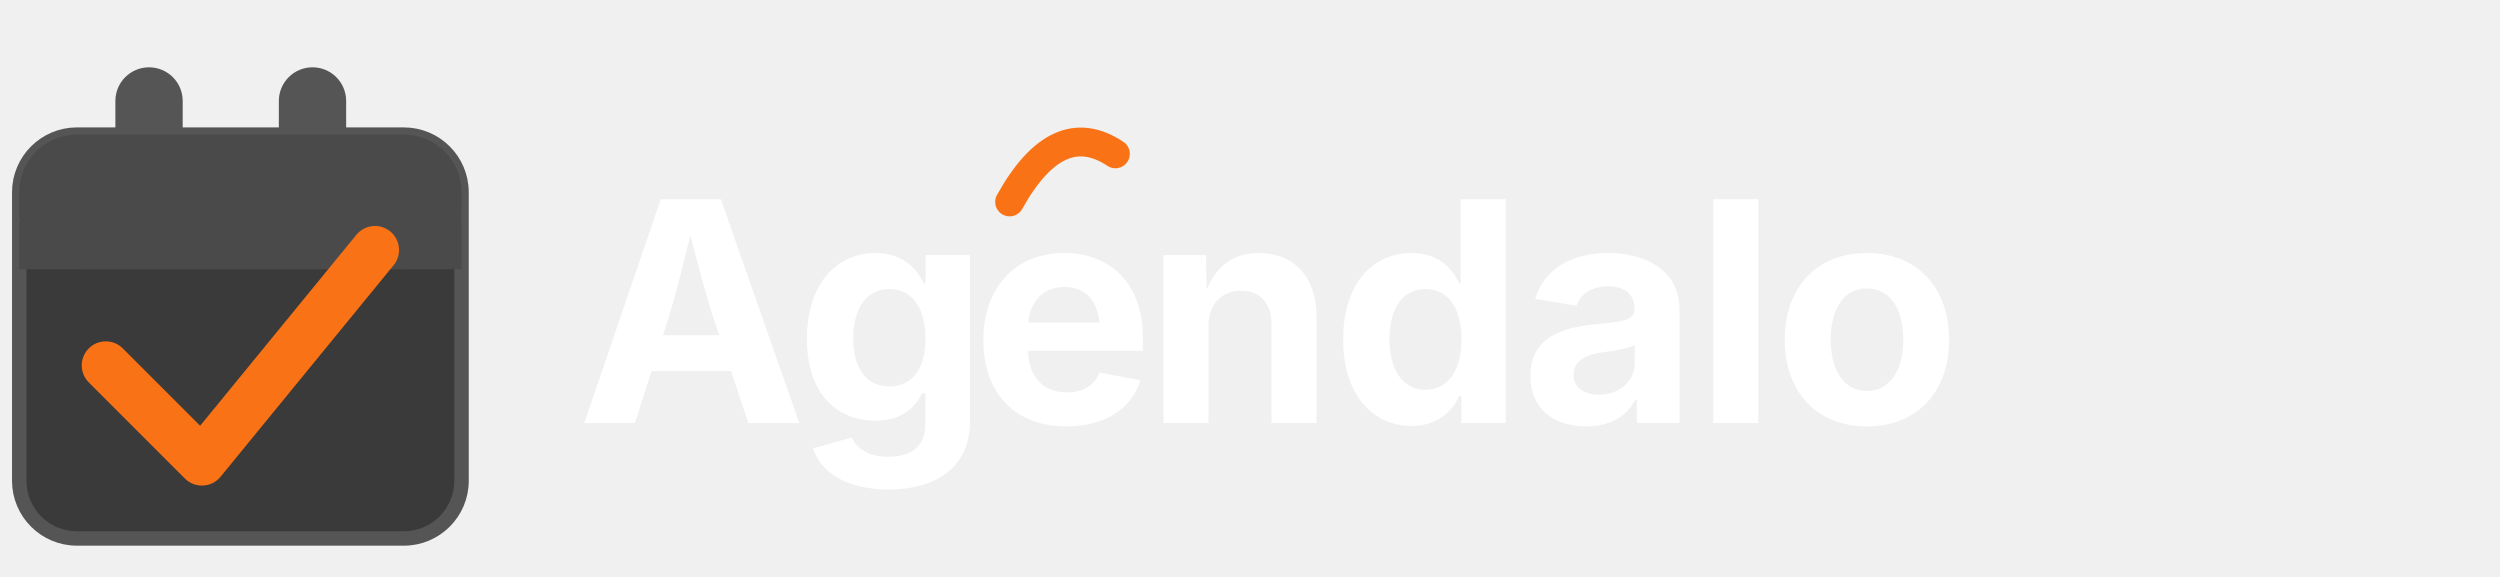
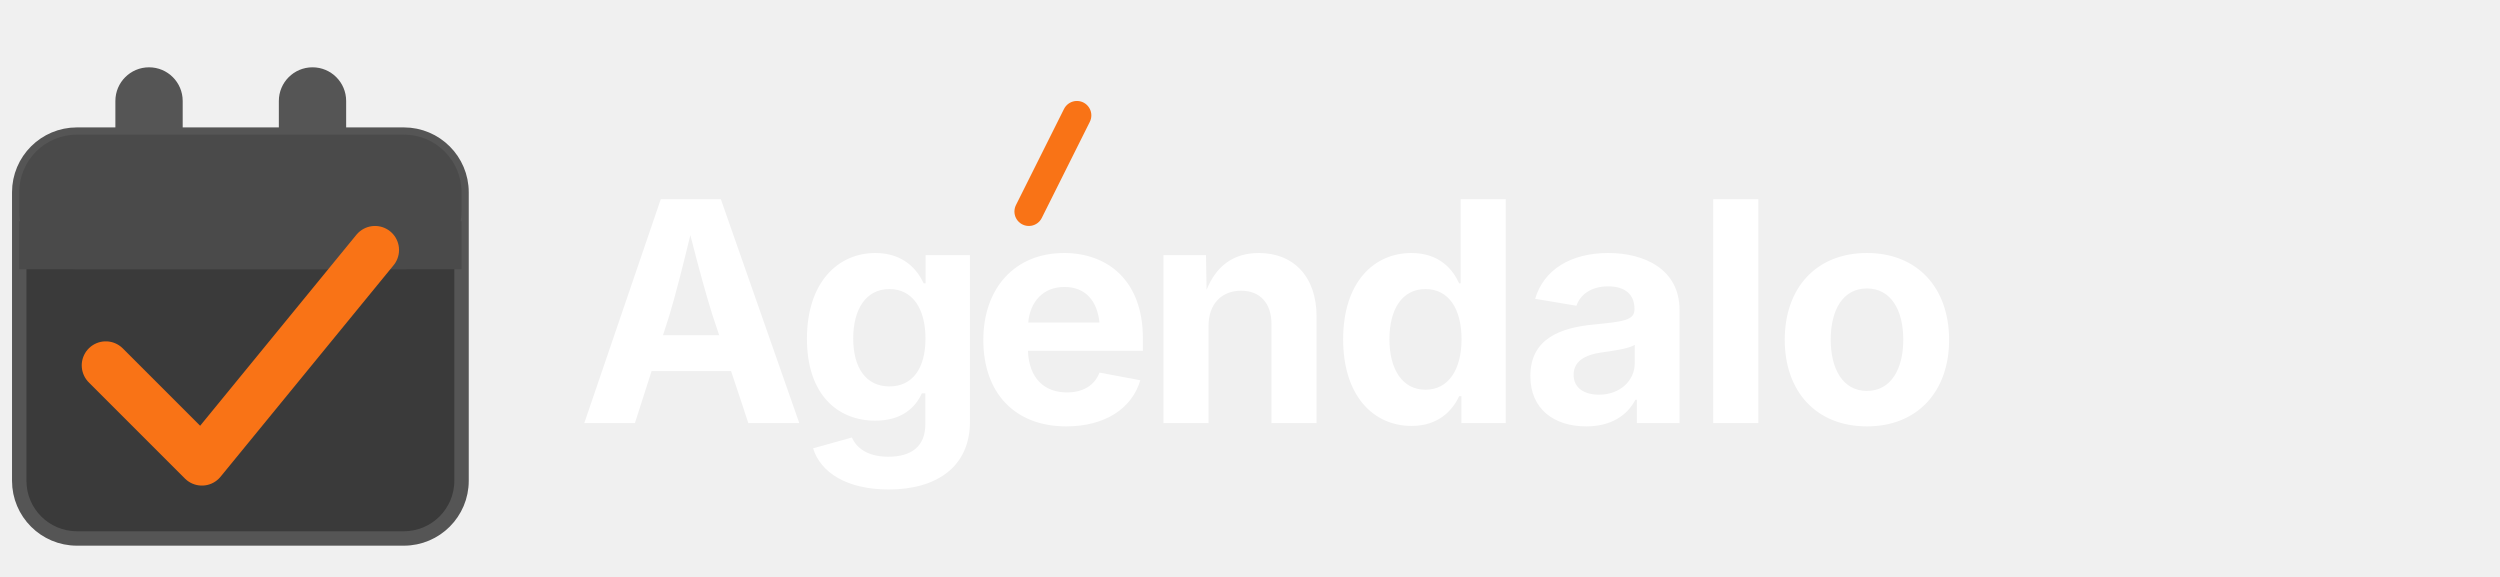
<svg xmlns="http://www.w3.org/2000/svg" width="260" height="60" viewBox="0 0 260 60" fill="none">
  <rect x="2" y="14" width="46" height="42" rx="6" fill="#3A3A3A" stroke="#555555" stroke-width="1.5" />
  <rect x="12" y="7" width="7" height="14" rx="3.5" fill="#555555" />
  <rect x="29" y="7" width="7" height="14" rx="3.5" fill="#555555" />
  <rect x="2" y="14" width="46" height="14" rx="6" fill="#4A4A4A" />
  <rect x="2" y="23" width="46" height="5" fill="#4A4A4A" />
  <polyline points="11,38 21,48 39,26" stroke="#F97316" stroke-width="5" stroke-linecap="round" stroke-linejoin="round" />
  <text x="60" y="44" font-family="'Space Grotesk', 'Inter', sans-serif" font-size="32" font-weight="700" fill="#FFFFFF" letter-spacing="-0.5">Ag</text>
  <text x="101" y="44" font-family="'Space Grotesk', 'Inter', sans-serif" font-size="32" font-weight="700" fill="#FFFFFF" letter-spacing="-0.5">e</text>
-   <path d="M 105 21 Q 110 12 116 16" stroke="#F97316" stroke-width="3" stroke-linecap="round" fill="none" />
+   <line x1="107" y1="22" x2="112" y2="12" stroke="#F97316" stroke-width="3" stroke-linecap="round" />
  <text x="119" y="44" font-family="'Space Grotesk', 'Inter', sans-serif" font-size="32" font-weight="700" fill="#FFFFFF" letter-spacing="-0.5">ndalo</text>
</svg>
